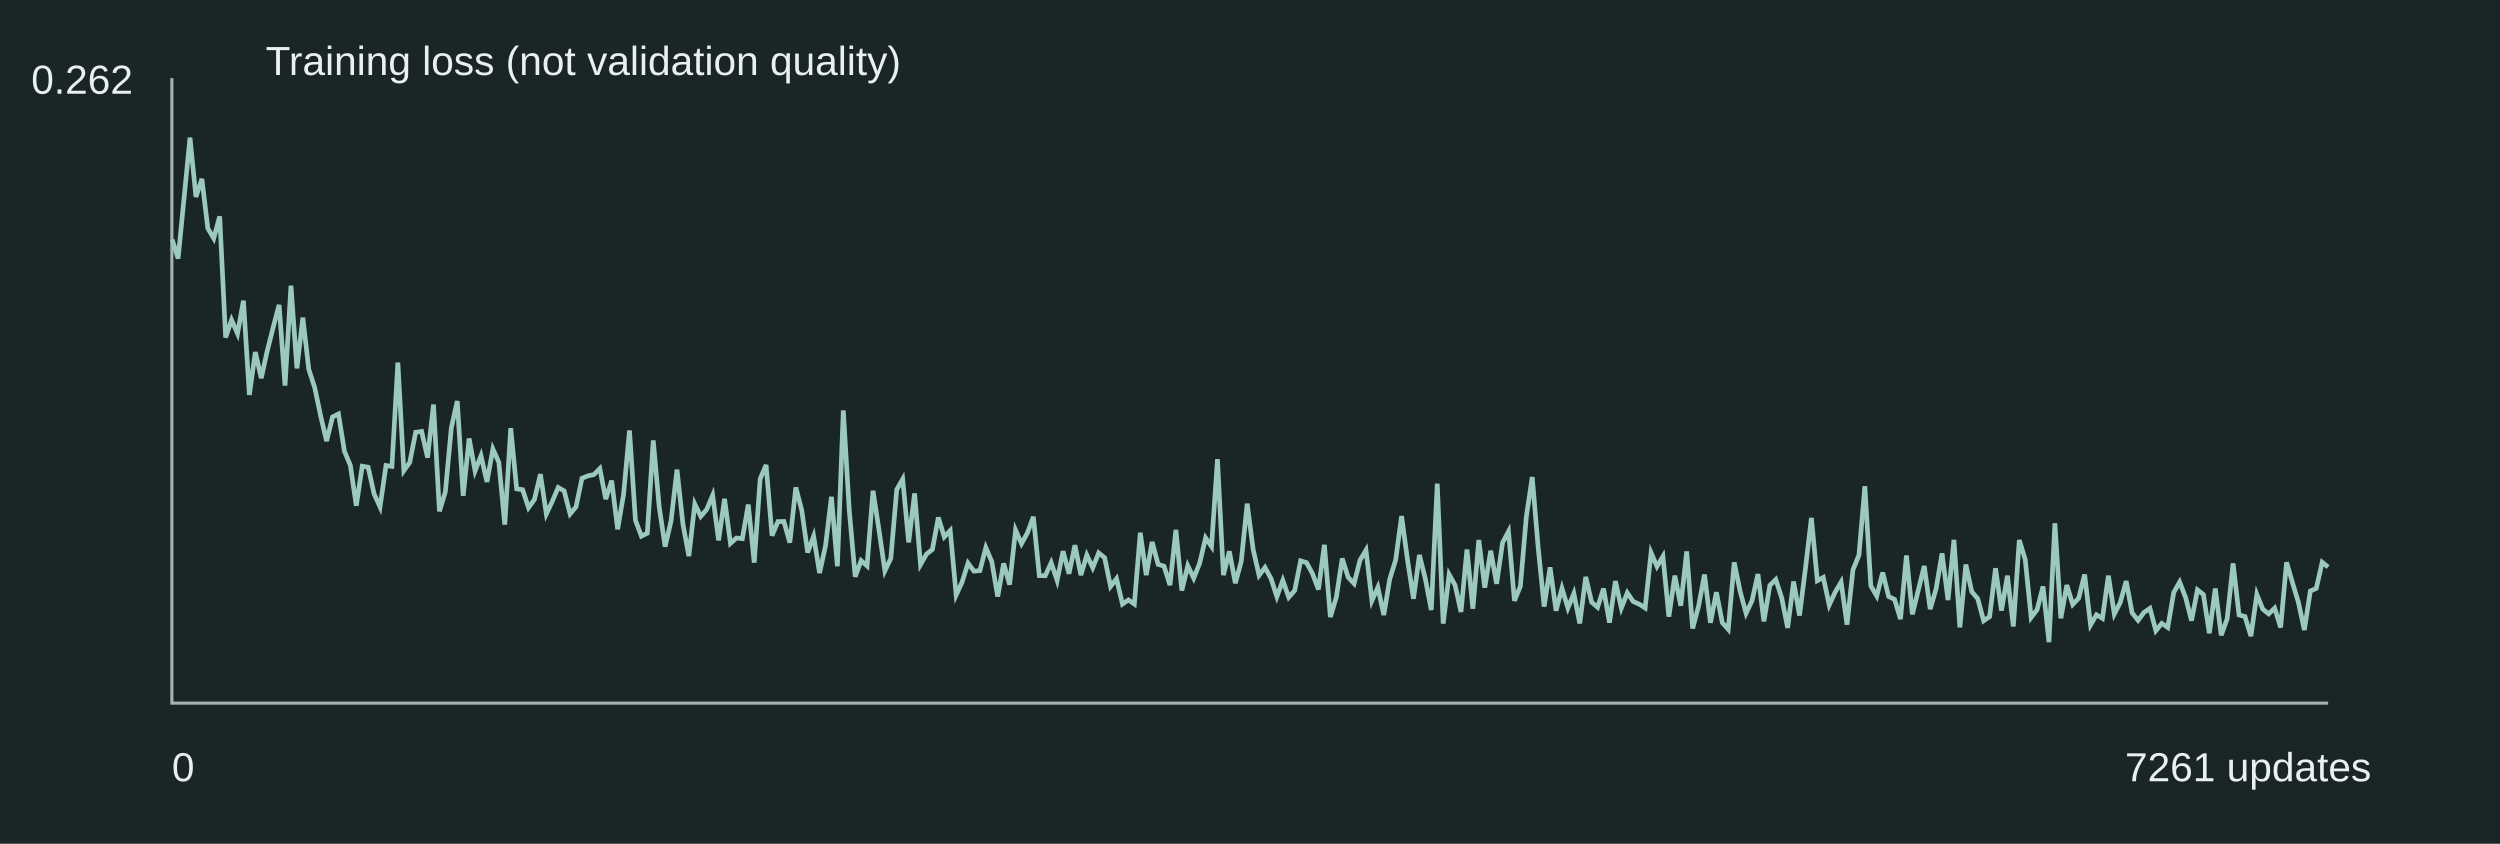
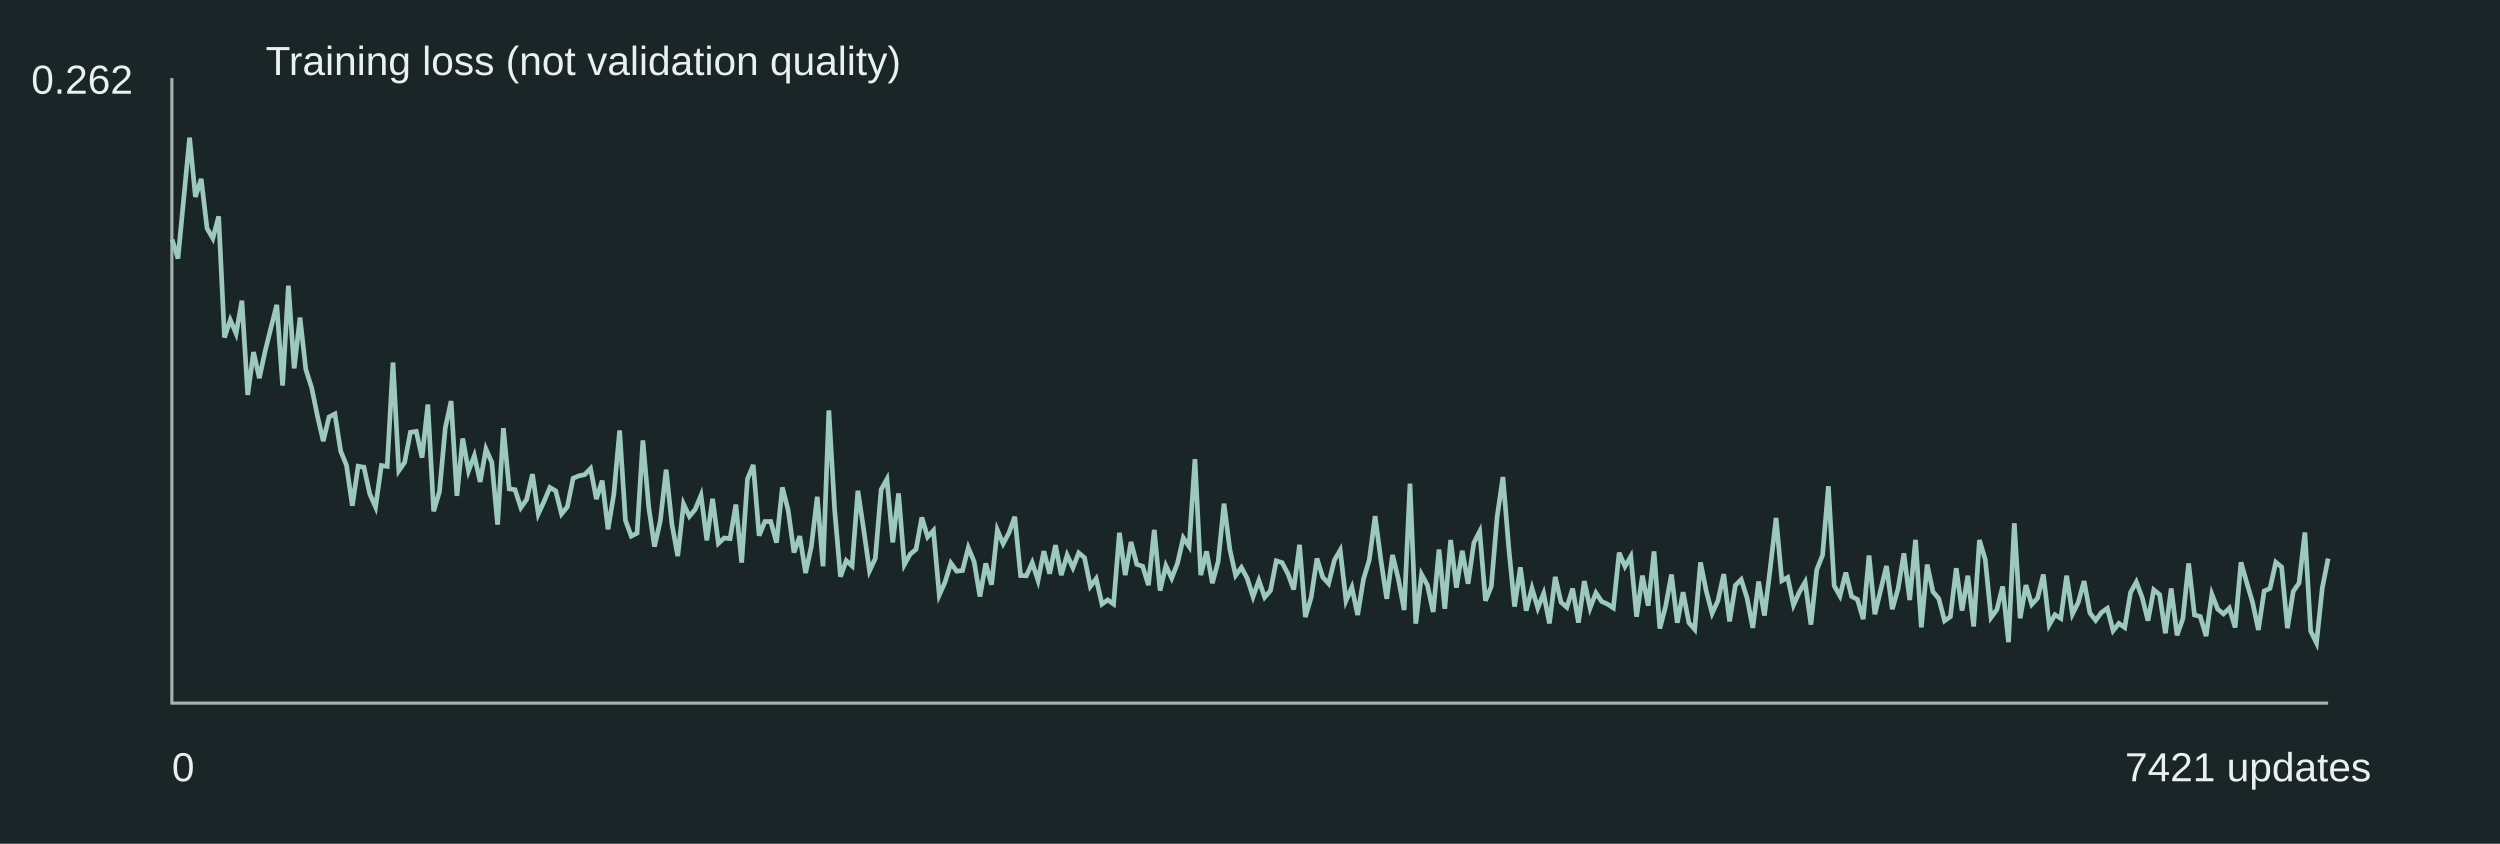
<svg xmlns="http://www.w3.org/2000/svg" width="800" height="270" viewBox="0 0 800 270">
  <rect width="800" height="270" fill="#192526" />
  <path d="M55 25 V225 H745" fill="none" stroke="#a5b3b0" />
-   <polyline points="55.10,76.66 57.00,82.74 58.90,63.37 60.80,44.05 62.70,63.01 64.60,57.24 66.50,73.06 68.40,76.28 70.30,69.24 72.20,108.00 74.10,102.39 76.00,106.74 77.90,96.22 79.80,126.37 81.70,112.67 83.60,121.02 85.50,112.34 87.40,104.84 89.31,97.56 91.21,123.39 93.11,91.41 95.01,117.88 96.91,101.63 98.81,118.20 100.71,124.03 102.61,133.11 104.51,141.15 106.41,133.43 108.31,132.46 110.21,144.36 112.11,148.90 114.01,161.84 115.91,149.18 117.81,149.52 119.71,158.05 121.61,162.23 123.52,148.96 125.42,149.25 127.32,116.01 129.22,150.63 131.12,147.96 133.02,138.32 134.92,138.06 136.82,146.44 138.72,129.45 140.62,163.62 142.52,157.33 144.42,136.96 146.32,128.34 148.22,158.68 150.12,140.31 152.02,150.70 153.92,145.82 155.82,154.21 157.73,143.69 159.63,147.95 161.53,167.88 163.43,137.01 165.33,156.43 167.23,156.70 169.13,162.45 171.03,159.81 172.93,151.74 174.83,164.48 176.73,160.43 178.63,156.00 180.53,157.09 182.43,164.47 184.33,162.18 186.23,153.05 188.13,152.27 190.04,151.87 191.94,149.95 193.84,159.71 195.74,153.79 197.64,169.38 199.54,158.21 201.44,137.75 203.34,166.50 205.24,171.56 207.14,170.63 209.04,140.93 210.94,162.17 212.84,174.92 214.74,166.69 216.64,150.28 218.54,167.75 220.44,177.95 222.34,161.30 224.25,165.24 226.15,163.01 228.05,158.50 229.95,172.91 231.85,159.62 233.75,173.88 235.65,172.16 237.55,172.36 239.45,161.46 241.35,180.04 243.25,153.27 245.15,148.78 247.05,171.40 248.95,166.90 250.85,166.88 252.75,173.65 254.65,155.97 256.55,163.25 258.46,176.80 260.36,171.57 262.26,183.36 264.16,174.69 266.06,158.97 267.96,181.21 269.86,131.33 271.76,163.23 273.66,184.54 275.56,179.40 277.46,181.10 279.36,157.03 281.26,169.49 283.16,182.67 285.06,178.70 286.96,156.66 288.86,153.33 290.77,173.57 292.67,157.88 294.57,180.67 296.47,177.32 298.37,175.82 300.27,165.59 302.17,171.82 304.07,169.78 305.97,190.42 307.87,186.26 309.77,180.19 311.67,182.77 313.57,182.59 315.47,175.26 317.37,179.71 319.27,190.89 321.17,180.29 323.07,187.09 324.98,169.63 326.88,173.98 328.78,170.49 330.68,165.36 332.58,184.18 334.48,184.25 336.38,180.07 338.28,185.74 340.18,176.39 342.08,183.58 343.98,174.47 345.88,184.03 347.78,177.63 349.68,181.67 351.58,176.93 353.48,178.48 355.38,187.66 357.28,185.18 359.19,193.31 361.09,191.97 362.99,193.30 364.89,170.48 366.79,184.03 368.69,173.43 370.59,180.59 372.49,181.18 374.39,187.25 376.29,169.54 378.19,188.99 380.09,181.04 381.99,185.01 383.89,180.23 385.79,172.12 387.69,174.88 389.59,146.93 391.49,184.04 393.40,176.43 395.30,186.63 397.20,179.65 399.10,161.17 401.00,175.77 402.90,184.12 404.80,181.60 406.70,185.09 408.60,190.93 410.50,185.73 412.40,191.12 414.30,188.96 416.20,179.47 418.10,180.05 420.00,183.58 421.90,188.64 423.80,174.33 425.71,197.45 427.61,191.17 429.51,178.72 431.41,184.72 433.31,186.75 435.21,179.25 437.11,176.05 439.01,192.22 440.91,187.95 442.81,196.80 444.71,185.35 446.61,179.18 448.51,165.16 450.41,179.24 452.31,191.61 454.21,177.59 456.11,185.24 458.01,195.20 459.92,154.76 461.82,199.56 463.72,183.83 465.62,187.23 467.52,195.82 469.42,175.83 471.32,194.79 473.22,172.80 475.12,188.05 477.02,176.24 478.92,186.81 480.82,173.68 482.72,170.06 484.62,192.24 486.52,187.62 488.42,165.38 490.32,152.65 492.22,175.27 494.13,194.11 496.03,181.55 497.93,195.42 499.83,188.26 501.73,194.57 503.63,189.91 505.53,199.49 507.43,184.61 509.33,192.71 511.23,194.34 513.13,188.34 515.03,199.24 516.93,185.94 518.83,194.56 520.73,189.71 522.63,192.48 524.53,193.32 526.44,194.55 528.34,176.86 530.24,181.27 532.14,178.07 534.04,197.33 535.94,184.20 537.84,193.84 539.74,176.45 541.64,201.13 543.54,193.95 545.44,183.85 547.34,199.28 549.24,189.52 551.14,199.26 553.04,201.40 554.94,179.96 556.84,189.25 558.74,196.26 560.65,192.21 562.55,183.71 564.45,198.83 566.35,187.31 568.25,185.45 570.15,191.32 572.05,200.92 573.95,186.08 575.85,196.97 577.75,181.81 579.65,165.73 581.55,185.83 583.45,184.78 585.35,193.61 587.25,189.49 589.15,186.27 591.05,199.88 592.95,182.33 594.86,177.65 596.76,155.59 598.66,187.45 600.56,190.72 602.46,183.21 604.36,190.87 606.26,191.81 608.16,198.12 610.06,177.75 611.96,196.58 613.86,188.82 615.76,181.12 617.66,194.93 619.56,188.38 621.46,177.08 623.36,192.02 625.26,172.75 627.16,200.76 629.07,180.65 630.97,189.36 632.87,191.56 634.77,198.66 636.67,197.33 638.57,181.84 640.47,195.38 642.37,184.22 644.27,200.47 646.17,172.81 648.07,179.04 649.97,197.60 651.87,195.09 653.77,187.67 655.67,205.49 657.57,167.44 659.47,197.85 661.38,187.23 663.28,193.42 665.18,191.40 667.08,183.84 668.98,199.98 670.88,196.72 672.78,197.89 674.68,184.21 676.58,196.49 678.48,192.79 680.38,185.95 682.28,196.12 684.18,198.51 686.08,195.98 687.98,194.67 689.88,201.82 691.78,199.48 693.68,200.80 695.59,189.60 697.49,186.25 699.39,191.20 701.29,198.60 703.19,188.74 705.09,190.26 706.99,202.64 708.89,188.32 710.79,203.29 712.69,198.02 714.59,180.28 716.49,196.78 718.39,197.29 720.29,203.56 722.19,190.19 724.09,194.92 725.99,196.45 727.89,194.61 729.80,200.79 731.70,179.93 733.60,186.48 735.50,192.78 737.40,201.59 739.30,189.13 741.20,188.30 743.10,179.91 745.00,181.47" fill="none" stroke="#9cc9bd" stroke-width="1.5" />
+   <polyline points="55.09,76.66 56.95,82.74 58.81,63.37 60.67,44.05 62.53,63.01 64.39,57.24 66.25,73.06 68.11,76.28 69.97,69.24 71.83,108.00 73.69,102.39 75.55,106.74 77.41,96.22 79.27,126.37 81.13,112.67 82.99,121.02 84.85,112.34 86.71,104.84 88.57,97.56 90.43,123.39 92.28,91.41 94.14,117.88 96.00,101.63 97.86,118.20 99.72,124.03 101.58,133.11 103.44,141.15 105.30,133.43 107.16,132.46 109.02,144.36 110.88,148.90 112.74,161.84 114.60,149.18 116.46,149.52 118.32,158.05 120.18,162.23 122.04,148.96 123.90,149.25 125.76,116.01 127.62,150.63 129.48,147.96 131.34,138.32 133.20,138.06 135.06,146.44 136.91,129.45 138.77,163.62 140.63,157.33 142.49,136.96 144.35,128.34 146.21,158.68 148.07,140.31 149.93,150.70 151.79,145.82 153.65,154.21 155.51,143.69 157.37,147.95 159.23,167.88 161.09,137.01 162.95,156.43 164.81,156.70 166.67,162.45 168.53,159.81 170.39,151.74 172.25,164.48 174.11,160.43 175.97,156.00 177.83,157.09 179.69,164.47 181.54,162.18 183.40,153.05 185.26,152.27 187.12,151.87 188.98,149.95 190.84,159.71 192.70,153.79 194.56,169.38 196.42,158.21 198.28,137.75 200.14,166.50 202.00,171.56 203.86,170.63 205.72,140.93 207.58,162.17 209.44,174.92 211.30,166.69 213.16,150.28 215.02,167.75 216.88,177.95 218.74,161.30 220.60,165.24 222.46,163.01 224.32,158.50 226.18,172.91 228.03,159.62 229.89,173.88 231.75,172.16 233.61,172.36 235.47,161.46 237.33,180.04 239.19,153.27 241.05,148.78 242.91,171.40 244.77,166.90 246.63,166.88 248.49,173.65 250.35,155.97 252.21,163.25 254.07,176.80 255.93,171.57 257.79,183.36 259.65,174.69 261.51,158.97 263.37,181.21 265.23,131.33 267.09,163.23 268.95,184.54 270.81,179.40 272.66,181.10 274.52,157.03 276.38,169.49 278.24,182.67 280.10,178.70 281.96,156.66 283.82,153.33 285.68,173.57 287.54,157.88 289.40,180.67 291.26,177.32 293.12,175.82 294.98,165.59 296.84,171.82 298.70,169.78 300.56,190.42 302.42,186.26 304.28,180.19 306.14,182.77 308.00,182.59 309.86,175.26 311.72,179.71 313.58,190.89 315.44,180.29 317.29,187.09 319.15,169.63 321.01,173.98 322.87,170.49 324.73,165.36 326.59,184.18 328.45,184.25 330.31,180.07 332.17,185.74 334.03,176.39 335.89,183.58 337.75,174.47 339.61,184.03 341.47,177.63 343.33,181.67 345.19,176.93 347.05,178.48 348.91,187.66 350.77,185.18 352.63,193.31 354.49,191.97 356.35,193.30 358.21,170.48 360.07,184.03 361.92,173.43 363.78,180.59 365.64,181.18 367.50,187.25 369.36,169.54 371.22,188.99 373.08,181.04 374.94,185.01 376.80,180.23 378.66,172.12 380.52,174.88 382.38,146.93 384.24,184.04 386.10,176.43 387.96,186.63 389.82,179.65 391.68,161.17 393.54,175.77 395.40,184.12 397.26,181.60 399.12,185.09 400.98,190.93 402.84,185.73 404.70,191.12 406.56,188.96 408.41,179.47 410.27,180.05 412.13,183.58 413.99,188.64 415.85,174.33 417.71,197.45 419.57,191.17 421.43,178.72 423.29,184.72 425.15,186.75 427.01,179.25 428.87,176.05 430.73,192.22 432.59,187.95 434.45,196.80 436.31,185.35 438.17,179.18 440.03,165.16 441.89,179.24 443.75,191.61 445.61,177.59 447.47,185.24 449.33,195.20 451.19,154.76 453.04,199.56 454.90,183.83 456.76,187.23 458.62,195.82 460.48,175.83 462.34,194.79 464.20,172.80 466.06,188.05 467.92,176.24 469.78,186.81 471.64,173.68 473.50,170.06 475.36,192.24 477.22,187.62 479.08,165.38 480.94,152.65 482.80,175.27 484.66,194.11 486.52,181.55 488.38,195.42 490.24,188.26 492.10,194.57 493.96,189.91 495.82,199.49 497.67,184.61 499.53,192.71 501.39,194.34 503.25,188.34 505.11,199.24 506.97,185.94 508.83,194.56 510.69,189.71 512.55,192.48 514.41,193.32 516.27,194.55 518.13,176.86 519.99,181.27 521.85,178.07 523.71,197.33 525.57,184.20 527.43,193.84 529.29,176.45 531.15,201.13 533.01,193.95 534.87,183.85 536.73,199.28 538.59,189.52 540.45,199.26 542.30,201.40 544.16,179.96 546.02,189.25 547.88,196.26 549.74,192.21 551.60,183.71 553.46,198.83 555.32,187.31 557.18,185.45 559.04,191.32 560.90,200.92 562.76,186.08 564.62,196.97 566.48,181.81 568.34,165.73 570.20,185.83 572.06,184.78 573.92,193.61 575.78,189.49 577.64,186.27 579.50,199.88 581.36,182.33 583.22,177.65 585.08,155.59 586.94,187.45 588.79,190.72 590.65,183.21 592.51,190.87 594.37,191.81 596.23,198.12 598.09,177.75 599.95,196.58 601.81,188.82 603.67,181.12 605.53,194.93 607.39,188.38 609.25,177.08 611.11,192.02 612.97,172.75 614.83,200.76 616.69,180.65 618.55,189.36 620.41,191.56 622.27,198.66 624.13,197.33 625.99,181.84 627.85,195.38 629.71,184.22 631.57,200.47 633.42,172.81 635.28,179.04 637.14,197.60 639.00,195.09 640.86,187.67 642.72,205.49 644.58,167.44 646.44,197.85 648.30,187.23 650.16,193.42 652.02,191.40 653.88,183.84 655.74,199.98 657.60,196.72 659.46,197.89 661.32,184.21 663.18,196.49 665.04,192.79 666.90,185.95 668.76,196.12 670.62,198.51 672.48,195.98 674.34,194.67 676.20,201.82 678.05,199.48 679.91,200.80 681.77,189.60 683.63,186.25 685.49,191.20 687.35,198.60 689.21,188.74 691.07,190.26 692.93,202.64 694.79,188.32 696.65,203.29 698.51,198.02 700.37,180.28 702.23,196.78 704.09,197.29 705.95,203.56 707.81,190.19 709.67,194.92 711.53,196.45 713.39,194.61 715.25,200.79 717.11,179.93 718.97,186.48 720.83,192.78 722.68,201.59 724.54,189.13 726.40,188.30 728.26,179.91 730.12,181.47 731.98,201.02 733.84,189.24 735.70,186.56 737.56,170.40 739.42,201.95 741.28,205.73 743.14,188.12 745.00,178.72" fill="none" stroke="#9cc9bd" stroke-width="1.5" />
  <g fill="#eaf0ed" font-family="Arial" font-size="13">
    <text x="55" y="250">0</text>
-     <text x="680" y="250">7261 updates</text>
+     <text x="680" y="250">7421 updates</text>
    <text x="10" y="30">0.262</text>
    <text x="85" y="24">Training loss (not validation quality)</text>
  </g>
</svg>
